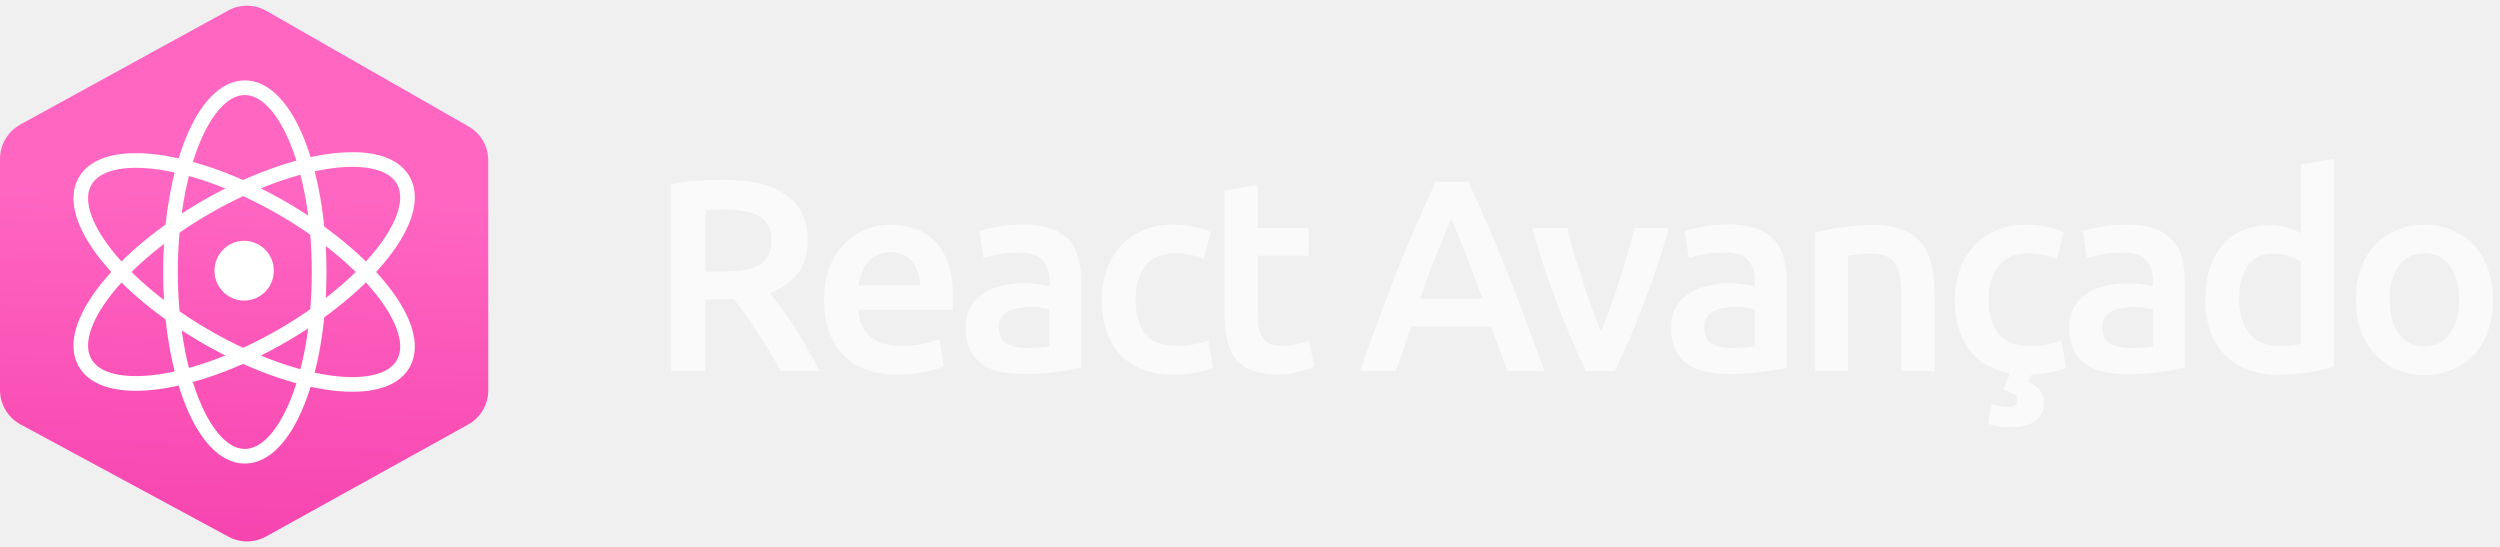
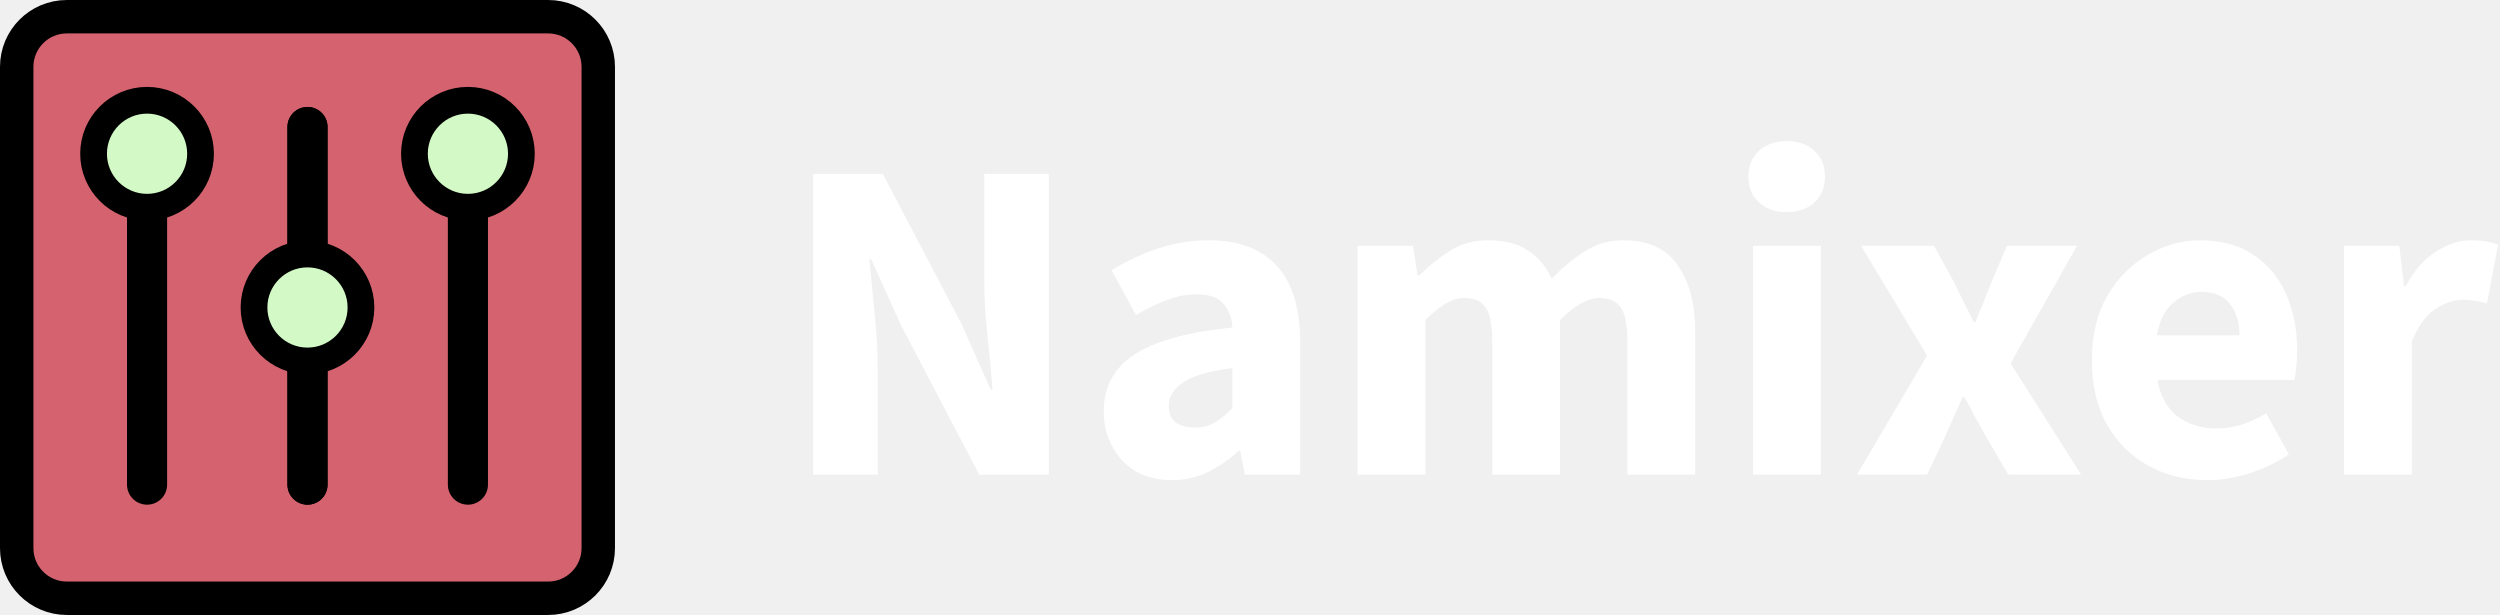
- <svg xmlns="http://www.w3.org/2000/svg" fill="none" viewBox="0 0 256 56">
-   <path d="M2.08 12.75L23.36 1.08a4 4 0 013.91.03L48 12.96A4 4 0 0150 16.43v23.54a4 4 0 01-2.06 3.5l-20.7 11.47a4 4 0 01-3.84.02L2.1 43.46A4 4 0 010 39.94V16.26a4 4 0 012.08-3.5z" fill="url(#paint0_linear)" />
-   <ellipse rx="7.65" ry="18.78" transform="matrix(-.49197 .87061 .8678 .49693 25 27.9)" stroke="#fff" stroke-width="1.5" />
-   <ellipse rx="7.65" ry="18.78" transform="matrix(-.49197 -.87061 .8678 -.49693 25 27.8)" stroke="#fff" stroke-width="1.5" />
-   <ellipse cx="25.07" cy="27.85" rx="7.61" ry="18.87" transform="rotate(180 25.07 27.85)" stroke="#fff" stroke-width="1.5" />
-   <ellipse cx="25.01" cy="27.73" rx="3.06" ry="3.04" transform="rotate(-90 25 27.73)" fill="#fff" />
-   <path d="M74.06 18.4c2.8 0 4.93.51 6.4 1.54 1.5 1.03 2.25 2.6 2.25 4.7 0 2.64-1.3 4.42-3.9 5.35a41.65 41.65 0 013.92 5.8c.44.74.82 1.48 1.16 2.21h-3.95a40.42 40.42 0 00-2.4-4c-.42-.66-.83-1.26-1.24-1.82-.41-.58-.8-1.1-1.15-1.54l-.67.02h-2.24V38H68.7V18.88c.86-.2 1.77-.31 2.74-.37a34.3 34.3 0 012.6-.11zm.25 3.05c-.75 0-1.44.03-2.07.09v6.27h1.54c.86 0 1.61-.05 2.27-.14.65-.1 1.19-.26 1.62-.5.45-.25.78-.58 1-.99.23-.4.34-.93.34-1.56 0-.6-.1-1.1-.33-1.52a2.47 2.47 0 00-.98-.98c-.41-.24-.9-.4-1.49-.5-.58-.11-1.21-.17-1.9-.17zm10.07 9.3c0-1.29.19-2.42.56-3.39.4-.97.9-1.77 1.54-2.4a6.6 6.6 0 014.7-1.96c2.02 0 3.59.62 4.7 1.87 1.15 1.25 1.72 3.12 1.72 5.6l-.03.64c0 .23-.01.43-.03.62h-9.66c.1 1.17.5 2.09 1.23 2.74.75.64 1.82.95 3.22.95a10.35 10.35 0 003.87-.7l.44 2.78a6.26 6.26 0 01-1.9.56 12.6 12.6 0 01-2.83.3c-1.29 0-2.4-.18-3.36-.56a6.48 6.48 0 01-2.35-1.6 6.7 6.7 0 01-1.37-2.4 9.97 9.97 0 01-.45-3.05zm9.83-1.51c0-.47-.07-.9-.2-1.32-.13-.43-.33-.8-.59-1.1a2.37 2.37 0 00-.92-.72 2.73 2.73 0 00-1.29-.28 3.11 3.11 0 00-3 2.16c-.14.4-.25.83-.3 1.26h6.3zm10.87 6.38c1.05 0 1.84-.06 2.38-.17V31.7a6.63 6.63 0 00-1.99-.25c-.37 0-.75.03-1.15.08a3.7 3.7 0 00-1.03.31c-.3.15-.54.36-.73.64-.19.27-.28.6-.28 1.01 0 .8.25 1.36.76 1.68a4 4 0 002.04.45zm-.28-12.63a8.3 8.3 0 012.83.42 4.21 4.21 0 012.8 3.02c.2.72.3 1.5.3 2.36v8.87c-.52.12-1.31.25-2.37.4-1.05.16-2.23.25-3.56.25-.88 0-1.68-.09-2.4-.25a5.2 5.2 0 01-1.88-.82 4 4 0 01-1.2-1.45 5.2 5.2 0 01-.43-2.21c0-.84.16-1.55.48-2.13.33-.58.78-1.05 1.34-1.4a5.4 5.4 0 011.93-.79 10.55 10.55 0 014.82.06v-.56c0-.4-.05-.77-.14-1.12-.1-.35-.26-.66-.5-.92-.23-.28-.54-.5-.93-.65a3.89 3.89 0 00-1.43-.22 12.8 12.8 0 00-3.75.56l-.42-2.75a14.7 14.7 0 014.5-.67zm8.01 7.7c0-1.08.17-2.09.5-3.02a7.3 7.3 0 011.44-2.47c.63-.69 1.4-1.23 2.3-1.62.89-.4 1.9-.59 3.02-.59 1.38 0 2.68.25 3.92.76l-.73 2.77a7.6 7.6 0 00-2.92-.59c-1.32 0-2.33.42-3.02 1.26-.69.82-1.03 1.99-1.03 3.5 0 1.46.32 2.62.97 3.47.66.84 1.76 1.26 3.3 1.26a8.7 8.7 0 003.17-.58l.48 2.8c-.38.18-.94.35-1.7.5-.76.15-1.53.22-2.33.22a8.79 8.79 0 01-3.28-.56 6.58 6.58 0 01-2.3-1.6c-.6-.68-1.04-1.5-1.34-2.43-.3-.95-.45-1.98-.45-3.08zm12.6-11.2l3.38-.56v4.43H134v2.82h-5.2v5.97c0 1.17.18 2.01.55 2.52.38.5 1.01.75 1.9.75.62 0 1.16-.06 1.63-.2.49-.12.87-.24 1.15-.36l.56 2.7c-.4.16-.9.33-1.54.5-.64.18-1.38.28-2.24.28a7.2 7.2 0 01-2.63-.42 3.92 3.92 0 01-1.66-1.2 4.94 4.94 0 01-.86-1.94 12.2 12.2 0 01-.26-2.6V19.49zM154.33 38c-.26-.77-.53-1.52-.81-2.27-.28-.74-.56-1.51-.82-2.3h-8.17a83.8 83.8 0 01-.81 2.33l-.79 2.24h-3.67a333.28 333.28 0 013.98-10.72 195.8 195.8 0 013.78-8.68h3.33a144.25 144.25 0 013.75 8.68c.64 1.56 1.28 3.23 1.94 4.98.67 1.75 1.37 3.67 2.1 5.74h-3.81zm-5.71-15.65a120.1 120.1 0 00-3.2 8.23h6.39a187.52 187.52 0 00-3.2-8.23zM162.43 38a88.45 88.45 0 01-5.54-14.64h3.6l.7 2.66.88 2.82c.31.94.63 1.85.95 2.75l.92 2.38a87.54 87.54 0 002.72-7.95c.28-.96.52-1.84.73-2.66h3.5A91.1 91.1 0 01165.35 38h-2.92zm14.88-2.38c1.04 0 1.84-.06 2.38-.17V31.7a6.63 6.63 0 00-1.99-.25c-.37 0-.75.03-1.15.08a3.7 3.7 0 00-1.03.31c-.3.15-.55.36-.73.64-.19.27-.28.6-.28 1.01 0 .8.25 1.36.75 1.68a4 4 0 002.05.45zm-.28-12.63a8.3 8.3 0 012.83.42 4.21 4.21 0 012.8 3.02c.2.72.3 1.5.3 2.36v8.87c-.52.12-1.31.25-2.38.4-1.04.16-2.23.25-3.55.25-.88 0-1.68-.09-2.4-.25a5.2 5.2 0 01-1.88-.82 4 4 0 01-1.2-1.45 5.2 5.2 0 01-.43-2.21c0-.84.16-1.55.48-2.13.33-.58.78-1.05 1.34-1.4a5.4 5.4 0 011.93-.79 10.55 10.55 0 014.82.06v-.56c0-.4-.05-.77-.14-1.12-.1-.35-.26-.66-.5-.92-.23-.28-.54-.5-.93-.65a3.89 3.89 0 00-1.43-.22 12.8 12.8 0 00-3.75.56l-.42-2.75a14.7 14.7 0 014.5-.67zm8.82.84a22.64 22.64 0 016.02-.78c1.2 0 2.2.17 3 .5.8.32 1.44.78 1.9 1.37.49.58.82 1.3 1.01 2.13.2.82.31 1.73.31 2.72V38h-3.39v-7.7a10 10 0 00-.17-1.99c-.09-.56-.26-1-.5-1.34-.22-.36-.54-.6-.95-.76a3.7 3.7 0 00-1.46-.25c-.43 0-.88.03-1.34.08l-1.04.14V38h-3.39V23.83zM207.7 39.1c.6.28 1.01.6 1.24.95.24.36.36.8.36 1.32 0 .65-.28 1.21-.84 1.68-.56.47-1.4.7-2.52.7-.9 0-1.7-.12-2.38-.36l.4-2.02.72.2c.3.07.6.1.92.1.32 0 .56-.05.73-.16a.55.55 0 00.28-.5c0-.3-.13-.53-.4-.68a7.14 7.14 0 00-.77-.33l-.28-.09a9.54 9.54 0 01.7-1.68 7.19 7.19 0 01-2.53-.9 5.87 5.87 0 01-1.76-1.62 7.66 7.66 0 01-1.06-2.26c-.23-.84-.34-1.76-.34-2.75 0-1.08.17-2.09.5-3.02a7.3 7.3 0 011.43-2.47c.64-.69 1.4-1.23 2.3-1.62.9-.4 1.9-.59 3.02-.59 1.38 0 2.7.25 3.92.76l-.73 2.77a7.6 7.6 0 00-2.9-.59c-1.33 0-2.34.42-3.03 1.26-.7.82-1.04 1.99-1.04 3.5 0 1.46.33 2.62.98 3.47.66.84 1.76 1.26 3.3 1.26a8.7 8.7 0 003.17-.58l.48 2.8c-.34.16-.83.31-1.49.44-.65.13-1.33.22-2.04.26a7.65 7.65 0 00-.34.75zm10.38-3.47c1.05 0 1.84-.06 2.38-.17V31.7a6.63 6.63 0 00-1.99-.25c-.37 0-.75.03-1.14.08a3.7 3.7 0 00-1.04.31c-.3.15-.54.36-.73.64-.19.27-.28.6-.28 1.01 0 .8.25 1.36.76 1.68a4 4 0 002.04.45zm-.28-12.63a8.3 8.3 0 012.83.42 4.21 4.21 0 012.8 3.02c.2.72.3 1.5.3 2.36v8.87c-.51.12-1.3.25-2.37.4-1.05.16-2.23.25-3.56.25-.88 0-1.68-.09-2.4-.25a5.2 5.2 0 01-1.88-.82 4 4 0 01-1.2-1.45 5.2 5.2 0 01-.43-2.21c0-.84.16-1.55.48-2.13.34-.58.78-1.05 1.34-1.4a5.4 5.4 0 011.94-.79 10.55 10.55 0 014.81.06v-.56c0-.4-.04-.77-.14-1.12-.1-.35-.26-.66-.5-.92-.23-.28-.53-.5-.93-.65a3.89 3.89 0 00-1.42-.22 12.8 12.8 0 00-3.76.56l-.42-2.75a14.7 14.7 0 014.5-.67zm11.49 7.65c0 1.49.35 2.67 1.06 3.52.71.84 1.69 1.26 2.94 1.26.54 0 1-.01 1.37-.05.4-.06.71-.11.95-.17v-8.4c-.3-.2-.7-.4-1.2-.56-.49-.19-1-.28-1.57-.28-1.23 0-2.14.42-2.71 1.26a6.09 6.09 0 00-.84 3.42zm9.71 6.91a20.01 20.01 0 01-5.74.81c-1.16 0-2.2-.17-3.1-.53a6.7 6.7 0 01-2.36-1.51 7.15 7.15 0 01-1.48-2.4 9.54 9.54 0 01-.5-3.2c0-1.16.13-2.2.41-3.14.3-.95.73-1.76 1.3-2.43a5.54 5.54 0 012.04-1.54 6.5 6.5 0 012.77-.56c.7 0 1.33.08 1.88.25.54.17 1 .35 1.4.56v-7.03l3.38-.56v21.28zm16.29-6.89c0 1.16-.17 2.22-.5 3.17a6.38 6.38 0 01-3.67 4c-.86.38-1.81.56-2.86.56-1.04 0-2-.18-2.85-.56-.86-.37-1.6-.9-2.22-1.57a7.36 7.36 0 01-1.45-2.43c-.34-.95-.5-2-.5-3.17 0-1.15.16-2.2.5-3.13a6.42 6.42 0 013.7-3.98c.85-.37 1.8-.56 2.82-.56a7.01 7.01 0 015.07 2.1 7 7 0 011.43 2.44c.35.93.53 1.98.53 3.13zm-3.47 0c0-1.45-.32-2.6-.95-3.44a3.02 3.02 0 00-2.6-1.29c-1.13 0-2 .43-2.64 1.29a5.71 5.71 0 00-.92 3.44c0 1.48.3 2.65.92 3.5a3.1 3.1 0 002.63 1.3c1.12 0 1.99-.44 2.6-1.3.64-.85.96-2.02.96-3.5z" fill="#FAFAFA" />
-   <defs>
-     <linearGradient id="paint0_linear" x1="24" y1="76" x2="26" y2="19.5" gradientUnits="userSpaceOnUse">
-       <stop stop-color="#F231A5" />
-       <stop offset="1" stop-color="#FF66C2" />
-     </linearGradient>
-   </defs>
+ <svg xmlns="http://www.w3.org/2000/svg" width="374" height="92" viewBox="0 0 374 92" fill="none">
+   <path d="M121.646 71V26.012H132.065L143.795 48.368L148.211 58.304H148.487C148.303 55.912 148.05 53.244 147.728 50.3C147.406 47.356 147.245 44.55 147.245 41.882V26.012H156.905V71H146.486L134.756 48.575L130.34 38.777H130.064C130.294 41.261 130.547 43.929 130.823 46.781C131.145 49.633 131.306 52.393 131.306 55.061V71H121.646ZM175.33 71.828C172.202 71.828 169.718 70.839 167.878 68.861C166.038 66.837 165.118 64.376 165.118 61.478C165.118 57.89 166.636 55.084 169.672 53.06C172.708 51.036 177.607 49.679 184.369 48.989C184.277 47.471 183.817 46.275 182.989 45.401C182.207 44.481 180.873 44.021 178.987 44.021C177.561 44.021 176.112 44.297 174.64 44.849C173.168 45.401 171.604 46.16 169.948 47.126L166.291 40.433C168.453 39.099 170.753 38.018 173.191 37.19C175.675 36.362 178.251 35.948 180.919 35.948C185.289 35.948 188.647 37.213 190.993 39.743C193.339 42.273 194.512 46.16 194.512 51.404V71H186.232L185.542 67.481H185.266C183.84 68.769 182.299 69.827 180.643 70.655C179.033 71.437 177.262 71.828 175.33 71.828ZM178.78 63.962C179.93 63.962 180.919 63.709 181.747 63.203C182.621 62.651 183.495 61.938 184.369 61.064V55.061C180.781 55.521 178.297 56.257 176.917 57.269C175.537 58.235 174.847 59.385 174.847 60.719C174.847 61.823 175.192 62.651 175.882 63.203C176.618 63.709 177.584 63.962 178.78 63.962ZM203.092 71V36.776H211.372L212.062 41.192H212.338C213.764 39.766 215.282 38.547 216.892 37.535C218.502 36.477 220.434 35.948 222.688 35.948C225.126 35.948 227.081 36.454 228.553 37.466C230.071 38.432 231.267 39.835 232.141 41.675C233.659 40.111 235.269 38.777 236.971 37.673C238.673 36.523 240.651 35.948 242.905 35.948C246.585 35.948 249.276 37.19 250.978 39.674C252.726 42.112 253.6 45.47 253.6 49.748V71H243.457V51.059C243.457 48.575 243.112 46.873 242.422 45.953C241.778 45.033 240.72 44.573 239.248 44.573C237.546 44.573 235.591 45.677 233.383 47.885V71H223.24V51.059C223.24 48.575 222.895 46.873 222.205 45.953C221.561 45.033 220.503 44.573 219.031 44.573C217.329 44.573 215.397 45.677 213.235 47.885V71H203.092ZM262.254 71V36.776H272.397V71H262.254ZM267.291 31.739C265.589 31.739 264.209 31.256 263.151 30.29C262.093 29.324 261.564 28.036 261.564 26.426C261.564 24.816 262.093 23.528 263.151 22.562C264.209 21.596 265.589 21.113 267.291 21.113C268.993 21.113 270.373 21.596 271.431 22.562C272.489 23.528 273.018 24.816 273.018 26.426C273.018 28.036 272.489 29.324 271.431 30.29C270.373 31.256 268.993 31.739 267.291 31.739ZM277.804 71L288.292 53.198L278.425 36.776H289.327L292.363 42.296C292.823 43.262 293.306 44.251 293.812 45.263C294.318 46.229 294.801 47.195 295.261 48.161H295.537C295.905 47.195 296.296 46.229 296.71 45.263C297.124 44.251 297.515 43.262 297.883 42.296L300.229 36.776H310.717L300.781 54.371L311.338 71H300.436L297.124 65.342C296.572 64.376 296.02 63.387 295.468 62.375C294.962 61.363 294.433 60.374 293.881 59.408H293.605C293.191 60.374 292.754 61.363 292.294 62.375C291.834 63.341 291.397 64.33 290.983 65.342L288.292 71H277.804ZM330.265 71.828C326.999 71.828 324.055 71.115 321.433 69.689C318.811 68.263 316.741 66.216 315.223 63.548C313.705 60.88 312.946 57.66 312.946 53.888C312.946 50.162 313.705 46.965 315.223 44.297C316.787 41.629 318.811 39.582 321.295 38.156C323.779 36.684 326.378 35.948 329.092 35.948C332.358 35.948 335.049 36.684 337.165 38.156C339.327 39.582 340.937 41.537 341.995 44.021C343.099 46.459 343.651 49.242 343.651 52.37C343.651 53.244 343.605 54.118 343.513 54.992C343.421 55.82 343.329 56.441 343.237 56.855H322.744C323.204 59.339 324.239 61.179 325.849 62.375C327.459 63.525 329.391 64.1 331.645 64.1C334.083 64.1 336.544 63.341 339.028 61.823L342.409 67.964C340.661 69.16 338.706 70.103 336.544 70.793C334.382 71.483 332.289 71.828 330.265 71.828ZM322.675 50.162H335.026C335.026 48.276 334.566 46.735 333.646 45.539C332.772 44.297 331.323 43.676 329.299 43.676C327.735 43.676 326.332 44.228 325.09 45.332C323.848 46.39 323.043 48 322.675 50.162ZM350.66 71V36.776H358.94L359.63 42.779H359.906C361.148 40.479 362.643 38.777 364.391 37.673C366.139 36.523 367.887 35.948 369.635 35.948C370.601 35.948 371.406 36.017 372.05 36.155C372.694 36.247 373.246 36.408 373.706 36.638L372.05 45.401C371.452 45.217 370.854 45.079 370.256 44.987C369.704 44.895 369.06 44.849 368.324 44.849C367.036 44.849 365.679 45.332 364.253 46.298C362.873 47.218 361.723 48.828 360.803 51.128V71H350.66Z" fill="white" />
+   <rect x="2.5" y="2.5" width="87" height="87" rx="7.5" fill="#D5636F" stroke="black" stroke-width="5" />
+   <path d="M22 19V72.5" stroke="black" stroke-width="6" stroke-linecap="round" />
+   <path d="M46 19V72.5" stroke="black" stroke-width="6" stroke-linecap="round" />
+   <path d="M46 19V72.5" stroke="black" stroke-width="6" stroke-linecap="round" />
+   <path d="M70 19V72.5" stroke="black" stroke-width="6" stroke-linecap="round" />
+   <circle cx="22" cy="23" r="8" fill="#D3FAC6" stroke="black" stroke-width="4" />
+   <circle cx="46" cy="46" r="8" fill="#D3FAC6" stroke="black" stroke-width="4" />
+   <circle cx="70" cy="23" r="8" fill="#D3FAC6" stroke="black" stroke-width="4" />
</svg>
